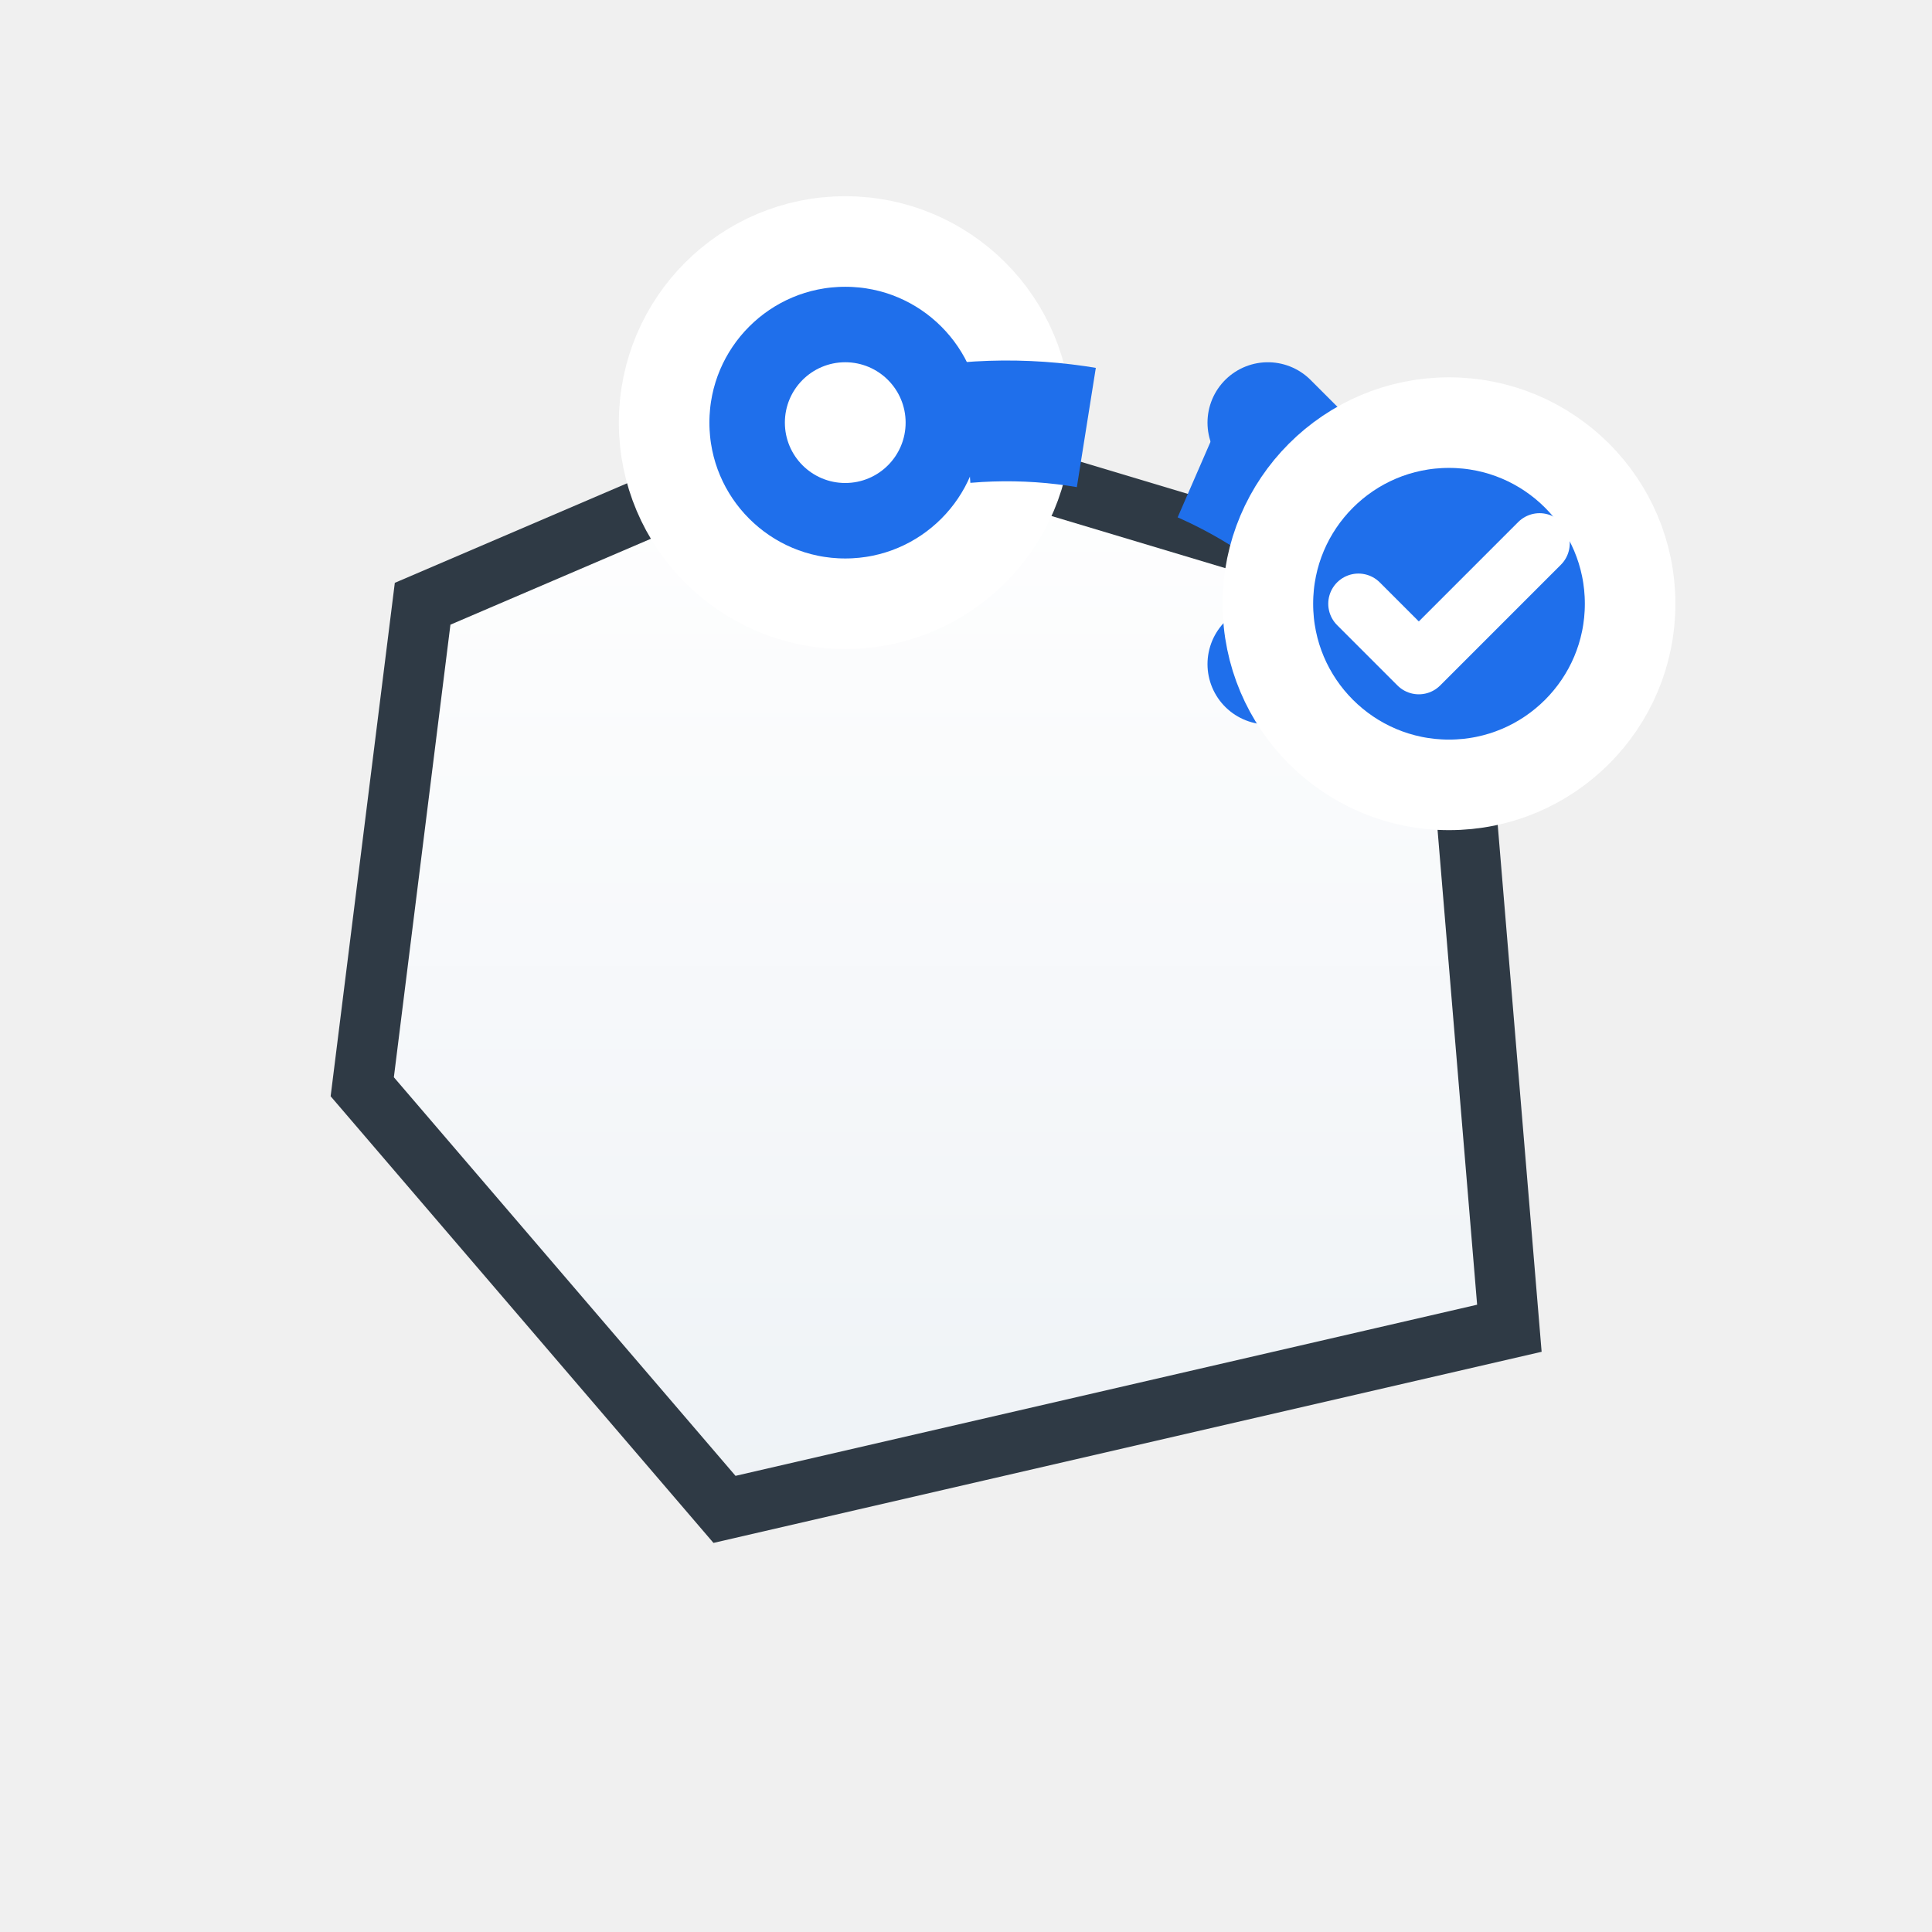
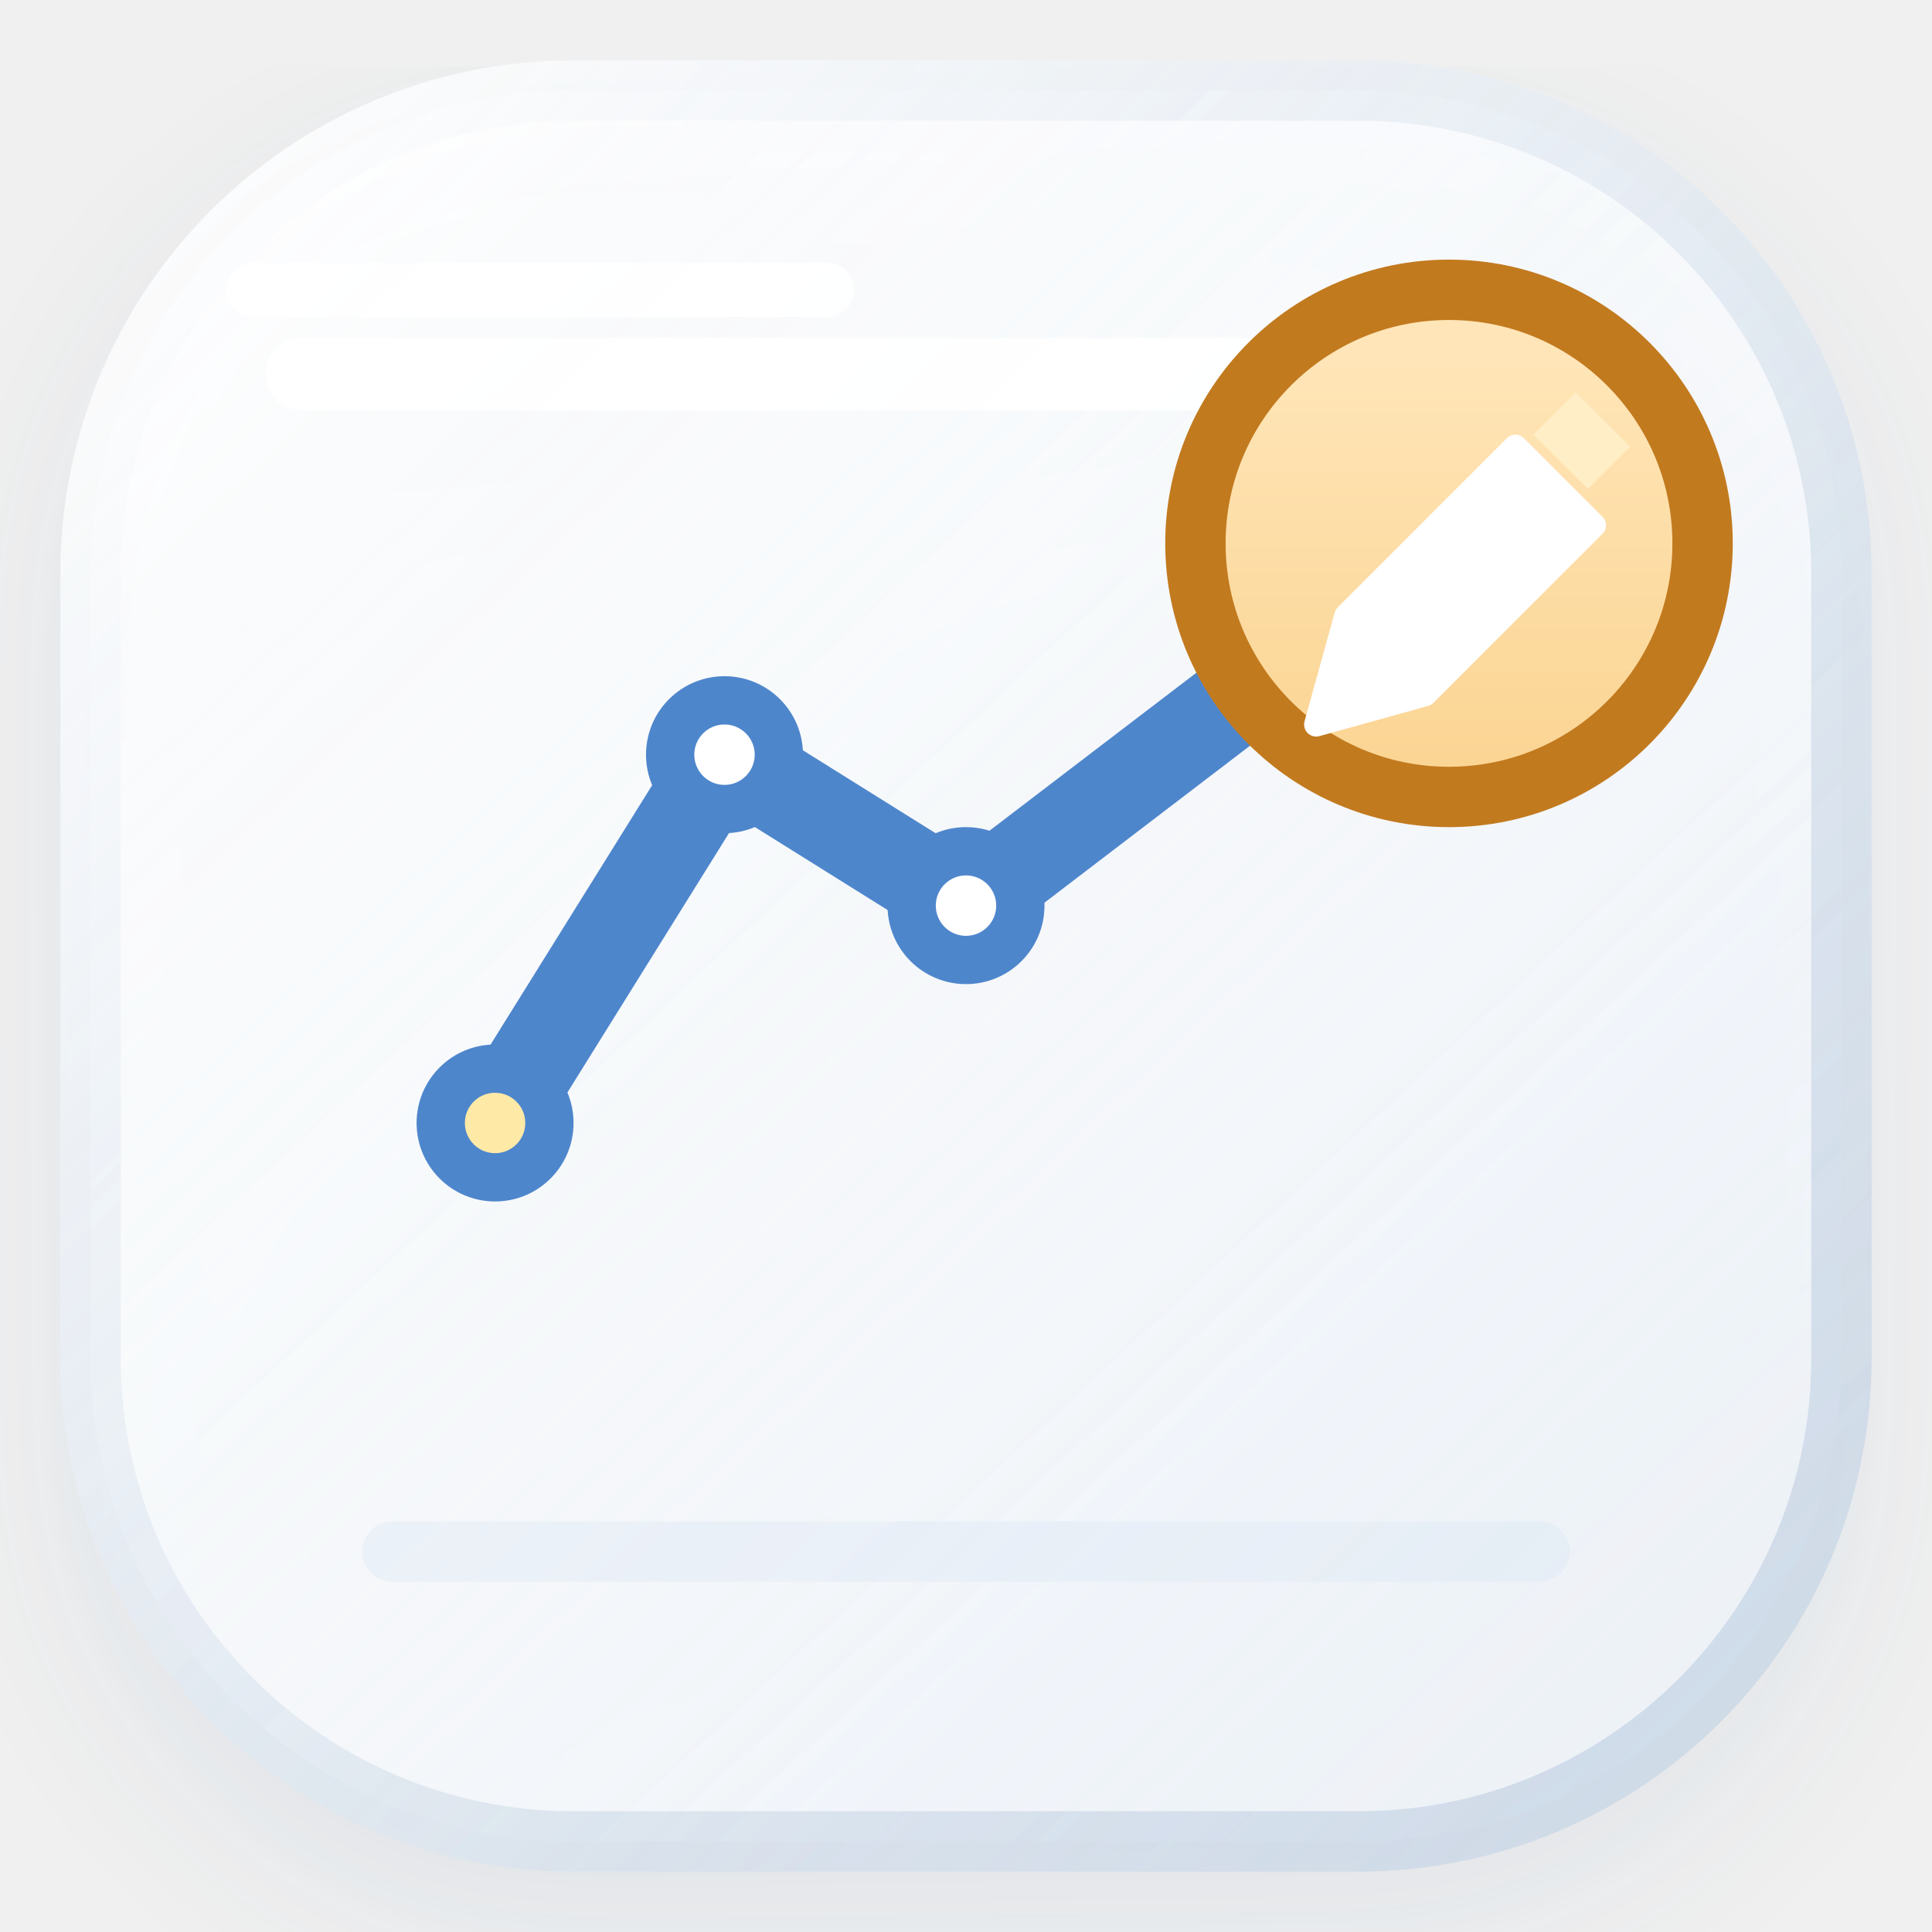
<svg xmlns="http://www.w3.org/2000/svg" viewBox="0 0 32 32">
  <defs>
-     <linearGradient id="polyGrad" x1="0%" y1="0%" x2="0%" y2="100%">
-       <stop offset="0%" stop-color="#FFFFFF" />
-       <stop offset="100%" stop-color="#EEF2F6" />
+     <linearGradient id="glassFill" x1="3" y1="2" x2="29" y2="30" gradientUnits="userSpaceOnUse">
+       <stop offset="0" stop-color="#FFFFFF" stop-opacity=".92" />
+       <stop offset=".58" stop-color="#F8FBFF" stop-opacity=".78" />
+       <stop offset="1" stop-color="#EDF4FB" stop-opacity=".68" />
    </linearGradient>
+     <linearGradient id="glassStroke" x1="2" y1="2" x2="30" y2="30" gradientUnits="userSpaceOnUse">
+       <stop offset="0" stop-color="#FFFFFF" stop-opacity=".95" />
+       <stop offset="1" stop-color="#C3D2E3" stop-opacity=".74" />
+     </linearGradient>
+     <linearGradient id="blueGrad" x1="0" y1="6" x2="0" y2="26" gradientUnits="userSpaceOnUse">
+       <stop offset="0" stop-color="#D7EEFF" />
+       <stop offset="1" stop-color="#8BC1F4" />
+     </linearGradient>
+     <linearGradient id="greenGrad" x1="0" y1="6" x2="0" y2="26" gradientUnits="userSpaceOnUse">
+       <stop offset="0" stop-color="#DCF3D3" />
+       <stop offset="1" stop-color="#8ECF7A" />
+     </linearGradient>
+     <linearGradient id="amberGrad" x1="0" y1="6" x2="0" y2="26" gradientUnits="userSpaceOnUse">
+       <stop offset="0" stop-color="#FFE5B7" />
+       <stop offset="1" stop-color="#F2B44C" />
+     </linearGradient>
+     <linearGradient id="tealGrad" x1="0" y1="6" x2="0" y2="26" gradientUnits="userSpaceOnUse">
+       <stop offset="0" stop-color="#D3F4F0" />
+       <stop offset="1" stop-color="#76D0C1" />
+     </linearGradient>
+     <linearGradient id="redGrad" x1="0" y1="6" x2="0" y2="26" gradientUnits="userSpaceOnUse">
+       <stop offset="0" stop-color="#FFD6D6" />
+       <stop offset="1" stop-color="#EE8A84" />
+     </linearGradient>
+     <linearGradient id="violetGrad" x1="0" y1="6" x2="0" y2="26" gradientUnits="userSpaceOnUse">
+       <stop offset="0" stop-color="#E1DAFF" />
+       <stop offset="1" stop-color="#AB97EC" />
+     </linearGradient>
+     <linearGradient id="grayGrad" x1="0" y1="6" x2="0" y2="26" gradientUnits="userSpaceOnUse">
+       <stop offset="0" stop-color="#F3F6FA" />
+       <stop offset="1" stop-color="#D3DCE6" />
+     </linearGradient>
+     <linearGradient id="skyGrad" x1="0" y1="0" x2="0" y2="12" gradientUnits="userSpaceOnUse">
+       <stop offset="0" stop-color="#DFF2FF" />
+       <stop offset="1" stop-color="#A5D1F8" />
+     </linearGradient>
+     <linearGradient id="groundGrad" x1="0" y1="12" x2="0" y2="24" gradientUnits="userSpaceOnUse">
+       <stop offset="0" stop-color="#DFF4D6" />
+       <stop offset="1" stop-color="#90C97E" />
+     </linearGradient>
+     <linearGradient id="dbTopGrad" x1="0" y1="8" x2="0" y2="18" gradientUnits="userSpaceOnUse">
+       <stop offset="0" stop-color="#AEE8C8" />
+       <stop offset="1" stop-color="#5ABA83" />
+     </linearGradient>
+     <linearGradient id="dbSideGrad" x1="0" y1="10" x2="0" y2="22" gradientUnits="userSpaceOnUse">
+       <stop offset="0" stop-color="#62BE87" />
+       <stop offset="1" stop-color="#2E8B57" />
+     </linearGradient>
+     <filter id="glassShadow" x="-20%" y="-20%" width="140%" height="160%">
+       <feDropShadow dx="0" dy="1.1" stdDeviation="1.2" flood-color="#5879A0" flood-opacity=".12" />
+     </filter>
  </defs>
-   <path d="M7 10l7-3 10 3 1 12-13 3-6-7z" fill="url(#polyGrad)" stroke="#2F3A45" stroke-width="1" />
-   <circle cx="14" cy="7" r="3" fill="#1F6FEB" stroke="#FFFFFF" stroke-width="1.5" />
-   <circle cx="14" cy="7" r="1" fill="#FFFFFF" />
-   <path d="M16 7a8 8 0 0 1 6 2" fill="none" stroke="#1F6FEB" stroke-width="2" stroke-dasharray="2,2" />
-   <path d="M21 7l2 2-2 2" fill="none" stroke="#1F6FEB" stroke-width="2" stroke-linecap="round" stroke-linejoin="round" />
-   <circle cx="24" cy="10" r="3" fill="#1F6FEB" stroke="#FFFFFF" stroke-width="1.5" />
-   <path d="M22.5 10l1 1 2-2" fill="none" stroke="#FFFFFF" stroke-width="1" stroke-linecap="round" stroke-linejoin="round" />
+   <g filter="url(#glassShadow)">
+     <rect x="1.5" y="1.5" width="29" height="29" rx="8" fill="url(#glassFill)" stroke="url(#glassStroke)" stroke-width="1" />
+     <path d="M5 6.2h22" stroke="#FFFFFF" stroke-width="1.2" stroke-linecap="round" opacity=".86" />
+     <path d="M6.5 25.7h19" stroke="#D9E6F2" stroke-width="1" stroke-linecap="round" opacity=".34" />
+     <path d="M4.2 4.8h9.5" stroke="#FFFFFF" stroke-width=".9" stroke-linecap="round" opacity=".8" />
+   </g>
+   <path d="M8.2 18.6 L12.0 12.5 L16.0 15.0 L21.5 10.8" fill="none" stroke="#4E86CC" stroke-width="1.5" stroke-linecap="round" stroke-linejoin="round" />
+   <circle cx="8.2" cy="18.6" r=".9" fill="#FFE9A7" stroke="#4E86CC" stroke-width=".8" />
+   <circle cx="12.0" cy="12.5" r=".9" fill="#FFFFFF" stroke="#4E86CC" stroke-width=".8" />
+   <circle cx="16.0" cy="15.0" r=".9" fill="#FFFFFF" stroke="#4E86CC" stroke-width=".8" />
+   <circle cx="21.5" cy="10.8" r=".9" fill="#FFFFFF" stroke="#4E86CC" stroke-width=".8" />
+   <circle cx="24.0" cy="9.0" r="4.2" fill="url(#amberGrad)" stroke="#C27A1F" stroke-width="1" />
+   <path d="M22.3 10.2l2.8-2.8 1.3 1.3-2.8 2.8-1.8.5z" fill="#FFFFFF" stroke="#FFFFFF" stroke-width=".4" stroke-linejoin="round" />
+   <path d="M25.4 7.2l.7-.7.9.9-.7.7" fill="#FFEEC6" />
</svg>
